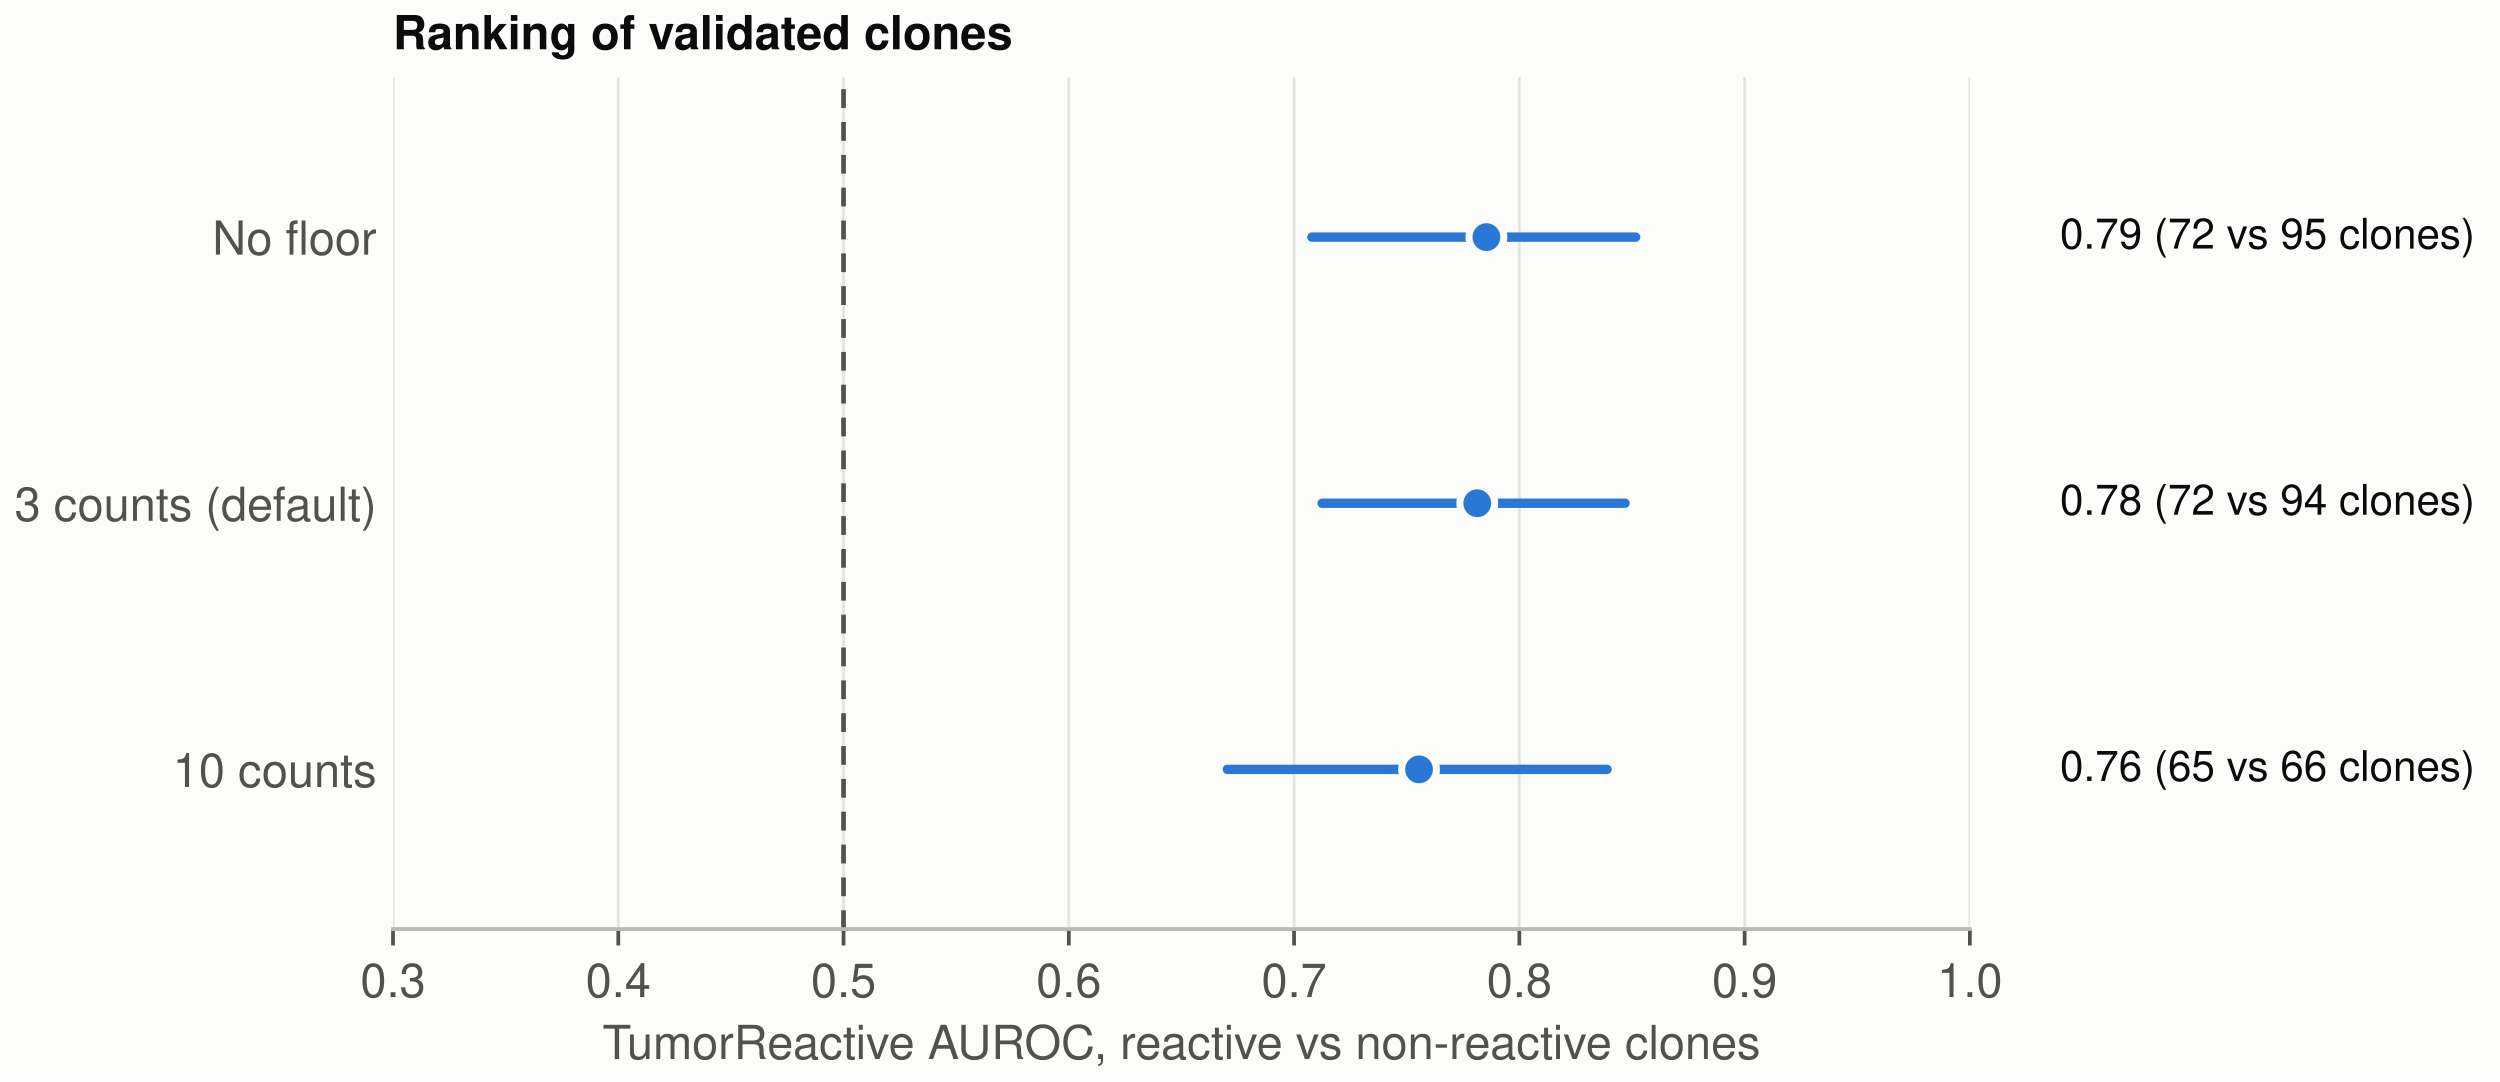
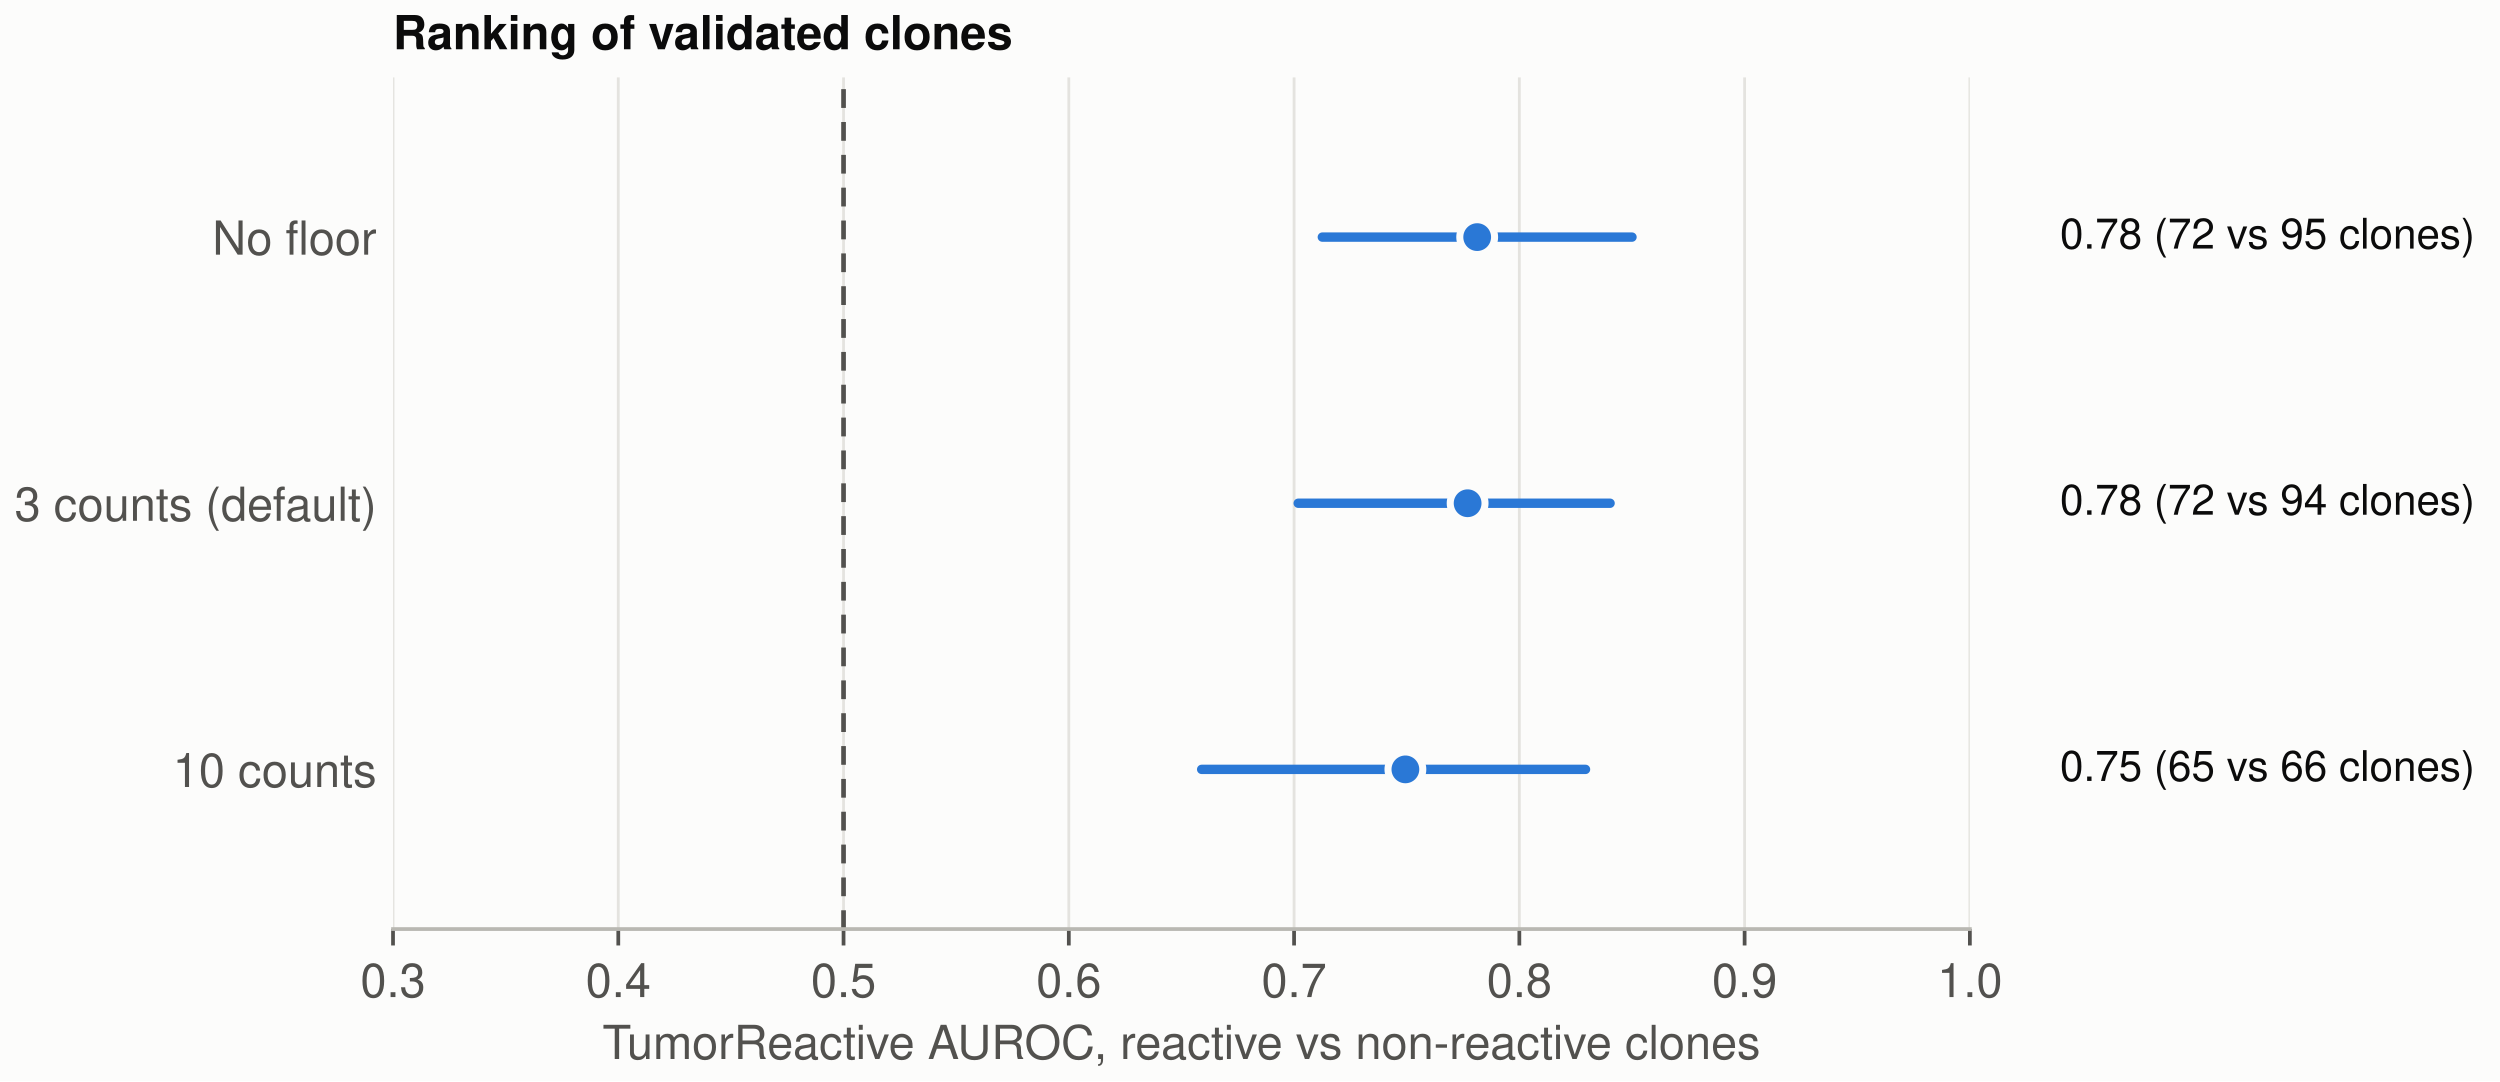
<svg xmlns="http://www.w3.org/2000/svg" xmlns:xlink="http://www.w3.org/1999/xlink" width="532.8pt" height="230.4pt" viewBox="0 0 532.8 230.4" version="1.1">
  <defs>
    <style type="text/css">*{stroke-linejoin: round; stroke-linecap: butt}</style>
  </defs>
  <g id="figure_1">
    <g id="patch_1">
      <path d="M 0 230.4  L 532.8 230.4  L 532.8 0  L 0 0  z " style="fill: #fcfcfb" />
    </g>
    <g id="axes_1">
      <g id="patch_2">
        <path d="M 83.76 198.001  L 419.819 198.001  L 419.819 16.5  L 83.76 16.5  z " style="fill: #fcfcfb" />
      </g>
      <g id="matplotlib.axis_1">
        <g id="xtick_1">
          <g id="line2d_1">
            <path d="M 83.76 198.001  L 83.76 16.5  " clip-path="url(#p628364a672)" style="fill: none; stroke: #e4e3df; stroke-width: 0.6; stroke-linecap: square" />
          </g>
          <g id="line2d_2">
            <defs>
              <path id="mc6937c2ae9" d="M 0 0  L 0 3.5  " style="stroke: #52514e; stroke-width: 0.8" />
            </defs>
            <g>
              <use xlink:href="#mc6937c2ae9" x="83.76" y="198.001" style="fill: #52514e; stroke: #52514e; stroke-width: 0.8" />
            </g>
          </g>
          <g id="text_1">
            <text style="font-size: 10px; font-family: 'Helvetica', 'Arial', 'DejaVu Sans'; text-anchor: middle; fill: #52514e" x="83.76" y="212.501" transform="rotate(-0 83.75961 212.5013)">0.3</text>
          </g>
        </g>
        <g id="xtick_2">
          <g id="line2d_3">
            <path d="M 131.768 198.001  L 131.768 16.5  " clip-path="url(#p628364a672)" style="fill: none; stroke: #e4e3df; stroke-width: 0.6; stroke-linecap: square" />
          </g>
          <g id="line2d_4">
            <g>
              <use xlink:href="#mc6937c2ae9" x="131.768" y="198.001" style="fill: #52514e; stroke: #52514e; stroke-width: 0.8" />
            </g>
          </g>
          <g id="text_2">
            <text style="font-size: 10px; font-family: 'Helvetica', 'Arial', 'DejaVu Sans'; text-anchor: middle; fill: #52514e" x="131.768" y="212.501" transform="rotate(-0 131.7681 212.5013)">0.4</text>
          </g>
        </g>
        <g id="xtick_3">
          <g id="line2d_5">
            <path d="M 179.777 198.001  L 179.777 16.5  " clip-path="url(#p628364a672)" style="fill: none; stroke: #e4e3df; stroke-width: 0.6; stroke-linecap: square" />
          </g>
          <g id="line2d_6">
            <g>
              <use xlink:href="#mc6937c2ae9" x="179.777" y="198.001" style="fill: #52514e; stroke: #52514e; stroke-width: 0.8" />
            </g>
          </g>
          <g id="text_3">
            <text style="font-size: 10px; font-family: 'Helvetica', 'Arial', 'DejaVu Sans'; text-anchor: middle; fill: #52514e" x="179.777" y="212.501" transform="rotate(-0 179.7766 212.5013)">0.5</text>
          </g>
        </g>
        <g id="xtick_4">
          <g id="line2d_7">
            <path d="M 227.785 198.001  L 227.785 16.5  " clip-path="url(#p628364a672)" style="fill: none; stroke: #e4e3df; stroke-width: 0.6; stroke-linecap: square" />
          </g>
          <g id="line2d_8">
            <g>
              <use xlink:href="#mc6937c2ae9" x="227.785" y="198.001" style="fill: #52514e; stroke: #52514e; stroke-width: 0.8" />
            </g>
          </g>
          <g id="text_4">
            <text style="font-size: 10px; font-family: 'Helvetica', 'Arial', 'DejaVu Sans'; text-anchor: middle; fill: #52514e" x="227.785" y="212.501" transform="rotate(-0 227.7851 212.5013)">0.6</text>
          </g>
        </g>
        <g id="xtick_5">
          <g id="line2d_9">
            <path d="M 275.794 198.001  L 275.794 16.5  " clip-path="url(#p628364a672)" style="fill: none; stroke: #e4e3df; stroke-width: 0.6; stroke-linecap: square" />
          </g>
          <g id="line2d_10">
            <g>
              <use xlink:href="#mc6937c2ae9" x="275.794" y="198.001" style="fill: #52514e; stroke: #52514e; stroke-width: 0.8" />
            </g>
          </g>
          <g id="text_5">
            <text style="font-size: 10px; font-family: 'Helvetica', 'Arial', 'DejaVu Sans'; text-anchor: middle; fill: #52514e" x="275.794" y="212.501" transform="rotate(-0 275.7936 212.5013)">0.7</text>
          </g>
        </g>
        <g id="xtick_6">
          <g id="line2d_11">
            <path d="M 323.802 198.001  L 323.802 16.5  " clip-path="url(#p628364a672)" style="fill: none; stroke: #e4e3df; stroke-width: 0.6; stroke-linecap: square" />
          </g>
          <g id="line2d_12">
            <g>
              <use xlink:href="#mc6937c2ae9" x="323.802" y="198.001" style="fill: #52514e; stroke: #52514e; stroke-width: 0.8" />
            </g>
          </g>
          <g id="text_6">
            <text style="font-size: 10px; font-family: 'Helvetica', 'Arial', 'DejaVu Sans'; text-anchor: middle; fill: #52514e" x="323.802" y="212.501" transform="rotate(-0 323.8021 212.5013)">0.8</text>
          </g>
        </g>
        <g id="xtick_7">
          <g id="line2d_13">
            <path d="M 371.811 198.001  L 371.811 16.5  " clip-path="url(#p628364a672)" style="fill: none; stroke: #e4e3df; stroke-width: 0.6; stroke-linecap: square" />
          </g>
          <g id="line2d_14">
            <g>
              <use xlink:href="#mc6937c2ae9" x="371.811" y="198.001" style="fill: #52514e; stroke: #52514e; stroke-width: 0.8" />
            </g>
          </g>
          <g id="text_7">
            <text style="font-size: 10px; font-family: 'Helvetica', 'Arial', 'DejaVu Sans'; text-anchor: middle; fill: #52514e" x="371.811" y="212.501" transform="rotate(-0 371.8106 212.5013)">0.9</text>
          </g>
        </g>
        <g id="xtick_8">
          <g id="line2d_15">
            <path d="M 419.819 198.001  L 419.819 16.5  " clip-path="url(#p628364a672)" style="fill: none; stroke: #e4e3df; stroke-width: 0.6; stroke-linecap: square" />
          </g>
          <g id="line2d_16">
            <g>
              <use xlink:href="#mc6937c2ae9" x="419.819" y="198.001" style="fill: #52514e; stroke: #52514e; stroke-width: 0.8" />
            </g>
          </g>
          <g id="text_8">
            <text style="font-size: 10px; font-family: 'Helvetica', 'Arial', 'DejaVu Sans'; text-anchor: middle; fill: #52514e" x="419.819" y="212.501" transform="rotate(-0 419.8191 212.5013)">1.0</text>
          </g>
        </g>
        <g id="text_9">
          <text style="font-size: 10px; font-family: 'Helvetica', 'Arial', 'DejaVu Sans'; text-anchor: middle; fill: #52514e" x="251.789" y="225.701" transform="rotate(-0 251.7894 225.7005)">TumorReactive AUROC, reactive vs non-reactive clones</text>
        </g>
      </g>
      <g id="matplotlib.axis_2">
        <g id="ytick_1">
          <g id="line2d_17" />
          <g id="text_10">
            <text style="font-size: 10px; font-family: 'Helvetica', 'Arial', 'DejaVu Sans'; text-anchor: end; fill: #52514e" x="80.26" y="167.72" transform="rotate(-0 80.25961 167.7199)">10 counts</text>
          </g>
        </g>
        <g id="ytick_2">
          <g id="line2d_18" />
          <g id="text_11">
            <text style="font-size: 10px; font-family: 'Helvetica', 'Arial', 'DejaVu Sans'; text-anchor: end; fill: #52514e" x="80.26" y="111.001" transform="rotate(-0 80.25961 111.0008)">3 counts (default)</text>
          </g>
        </g>
        <g id="ytick_3">
          <g id="line2d_19" />
          <g id="text_12">
            <text style="font-size: 10px; font-family: 'Helvetica', 'Arial', 'DejaVu Sans'; text-anchor: end; fill: #52514e" x="80.26" y="54.282" transform="rotate(-0 80.25961 54.28169)">No floor</text>
          </g>
        </g>
      </g>
      <g id="line2d_20">
-         <path d="M 279.582 50.532  L 348.58 50.532  " clip-path="url(#p628364a672)" style="fill: none; stroke: #2a78d6; stroke-width: 2; stroke-linecap: round" />
+         <path d="M 281.814 50.532  L 347.81 50.532  " clip-path="url(#p628364a672)" style="fill: none; stroke: #2a78d6; stroke-width: 2; stroke-linecap: round" />
      </g>
      <g id="line2d_21">
-         <path d="M 281.777 107.251  L 346.334 107.251  " clip-path="url(#p628364a672)" style="fill: none; stroke: #2a78d6; stroke-width: 2; stroke-linecap: round" />
+         <path d="M 276.673 107.251  L 343.141 107.251  " clip-path="url(#p628364a672)" style="fill: none; stroke: #2a78d6; stroke-width: 2; stroke-linecap: round" />
      </g>
      <g id="line2d_22">
-         <path d="M 261.573 163.97  L 342.491 163.97  " clip-path="url(#p628364a672)" style="fill: none; stroke: #2a78d6; stroke-width: 2; stroke-linecap: round" />
+         <path d="M 256.098 163.97  L 337.905 163.97  " clip-path="url(#p628364a672)" style="fill: none; stroke: #2a78d6; stroke-width: 2; stroke-linecap: round" />
      </g>
      <g id="line2d_23">
        <path d="M 179.777 198.001  L 179.777 16.5  " clip-path="url(#p628364a672)" style="fill: none; stroke-dasharray: 4,3; stroke-dashoffset: 0; stroke: #52514e" />
      </g>
      <g id="patch_3">
        <path d="M 83.76 198.001  L 419.819 198.001  " style="fill: none; stroke: #b9b8b2; stroke-width: 0.8; stroke-linejoin: miter; stroke-linecap: square" />
      </g>
      <g id="PathCollection_1">
        <defs>
          <path id="m8643592c82" d="M 0 3.708  C 0.983 3.708 1.927 3.317 2.622 2.622  C 3.317 1.927 3.708 0.983 3.708 0  C 3.708 -0.983 3.317 -1.927 2.622 -2.622  C 1.927 -3.317 0.983 -3.708 0 -3.708  C -0.983 -3.708 -1.927 -3.317 -2.622 -2.622  C -3.317 -1.927 -3.708 -0.983 -3.708 0  C -3.708 0.983 -3.317 1.927 -2.622 2.622  C -1.927 3.317 -0.983 3.708 0 3.708  z " style="stroke: #fcfcfb; stroke-width: 1.5" />
        </defs>
        <g clip-path="url(#p628364a672)">
-           <use xlink:href="#m8643592c82" x="316.783" y="50.532" style="fill: #2a78d6; stroke: #fcfcfb; stroke-width: 1.5" />
+           <use xlink:href="#m8643592c82" x="314.818" y="50.532" style="fill: #2a78d6; stroke: #fcfcfb; stroke-width: 1.5" />
        </g>
      </g>
      <g id="text_13">
-         <text style="font-size: 9px; font-family: 'Helvetica', 'Arial', 'DejaVu Sans'; text-anchor: start; fill: #0b0b0b" x="439.023" y="52.988" transform="rotate(-0 439.0225 52.98841)">0.79  (72 vs 95 clones)</text>
+         <text style="font-size: 9px; font-family: 'Helvetica', 'Arial', 'DejaVu Sans'; text-anchor: start; fill: #0b0b0b" x="439.023" y="52.988" transform="rotate(-0 439.0225 52.98841)">0.78  (72 vs 95 clones)</text>
      </g>
      <g id="PathCollection_2">
        <g clip-path="url(#p628364a672)">
-           <use xlink:href="#m8643592c82" x="314.836" y="107.251" style="fill: #2a78d6; stroke: #fcfcfb; stroke-width: 1.5" />
+           <use xlink:href="#m8643592c82" x="312.779" y="107.251" style="fill: #2a78d6; stroke: #fcfcfb; stroke-width: 1.5" />
        </g>
      </g>
      <g id="text_14">
        <text style="font-size: 9px; font-family: 'Helvetica', 'Arial', 'DejaVu Sans'; text-anchor: start; fill: #0b0b0b" x="439.023" y="109.707" transform="rotate(-0 439.0225 109.7075)">0.78  (72 vs 94 clones)</text>
      </g>
      <g id="PathCollection_3">
        <g clip-path="url(#p628364a672)">
-           <use xlink:href="#m8643592c82" x="302.428" y="163.97" style="fill: #2a78d6; stroke: #fcfcfb; stroke-width: 1.5" />
+           <use xlink:href="#m8643592c82" x="299.518" y="163.97" style="fill: #2a78d6; stroke: #fcfcfb; stroke-width: 1.5" />
        </g>
      </g>
      <g id="text_15">
-         <text style="font-size: 9px; font-family: 'Helvetica', 'Arial', 'DejaVu Sans'; text-anchor: start; fill: #0b0b0b" x="439.023" y="166.427" transform="rotate(-0 439.0225 166.4266)">0.76  (65 vs 66 clones)</text>
+         <text style="font-size: 9px; font-family: 'Helvetica', 'Arial', 'DejaVu Sans'; text-anchor: start; fill: #0b0b0b" x="439.023" y="166.427" transform="rotate(-0 439.0225 166.4266)">0.75  (65 vs 66 clones)</text>
      </g>
      <g id="text_16">
        <text style="font-weight: 700; font-size: 10px; font-family: 'Helvetica', 'Arial', 'DejaVu Sans'; text-anchor: start; fill: #0b0b0b" x="83.76" y="10.5" transform="rotate(-0 83.75961 10.50024)">Ranking of validated clones</text>
      </g>
    </g>
  </g>
  <defs>
    <clipPath id="p628364a672">
      <rect x="83.76" y="16.5" width="336.059" height="181.501" />
    </clipPath>
  </defs>
</svg>
